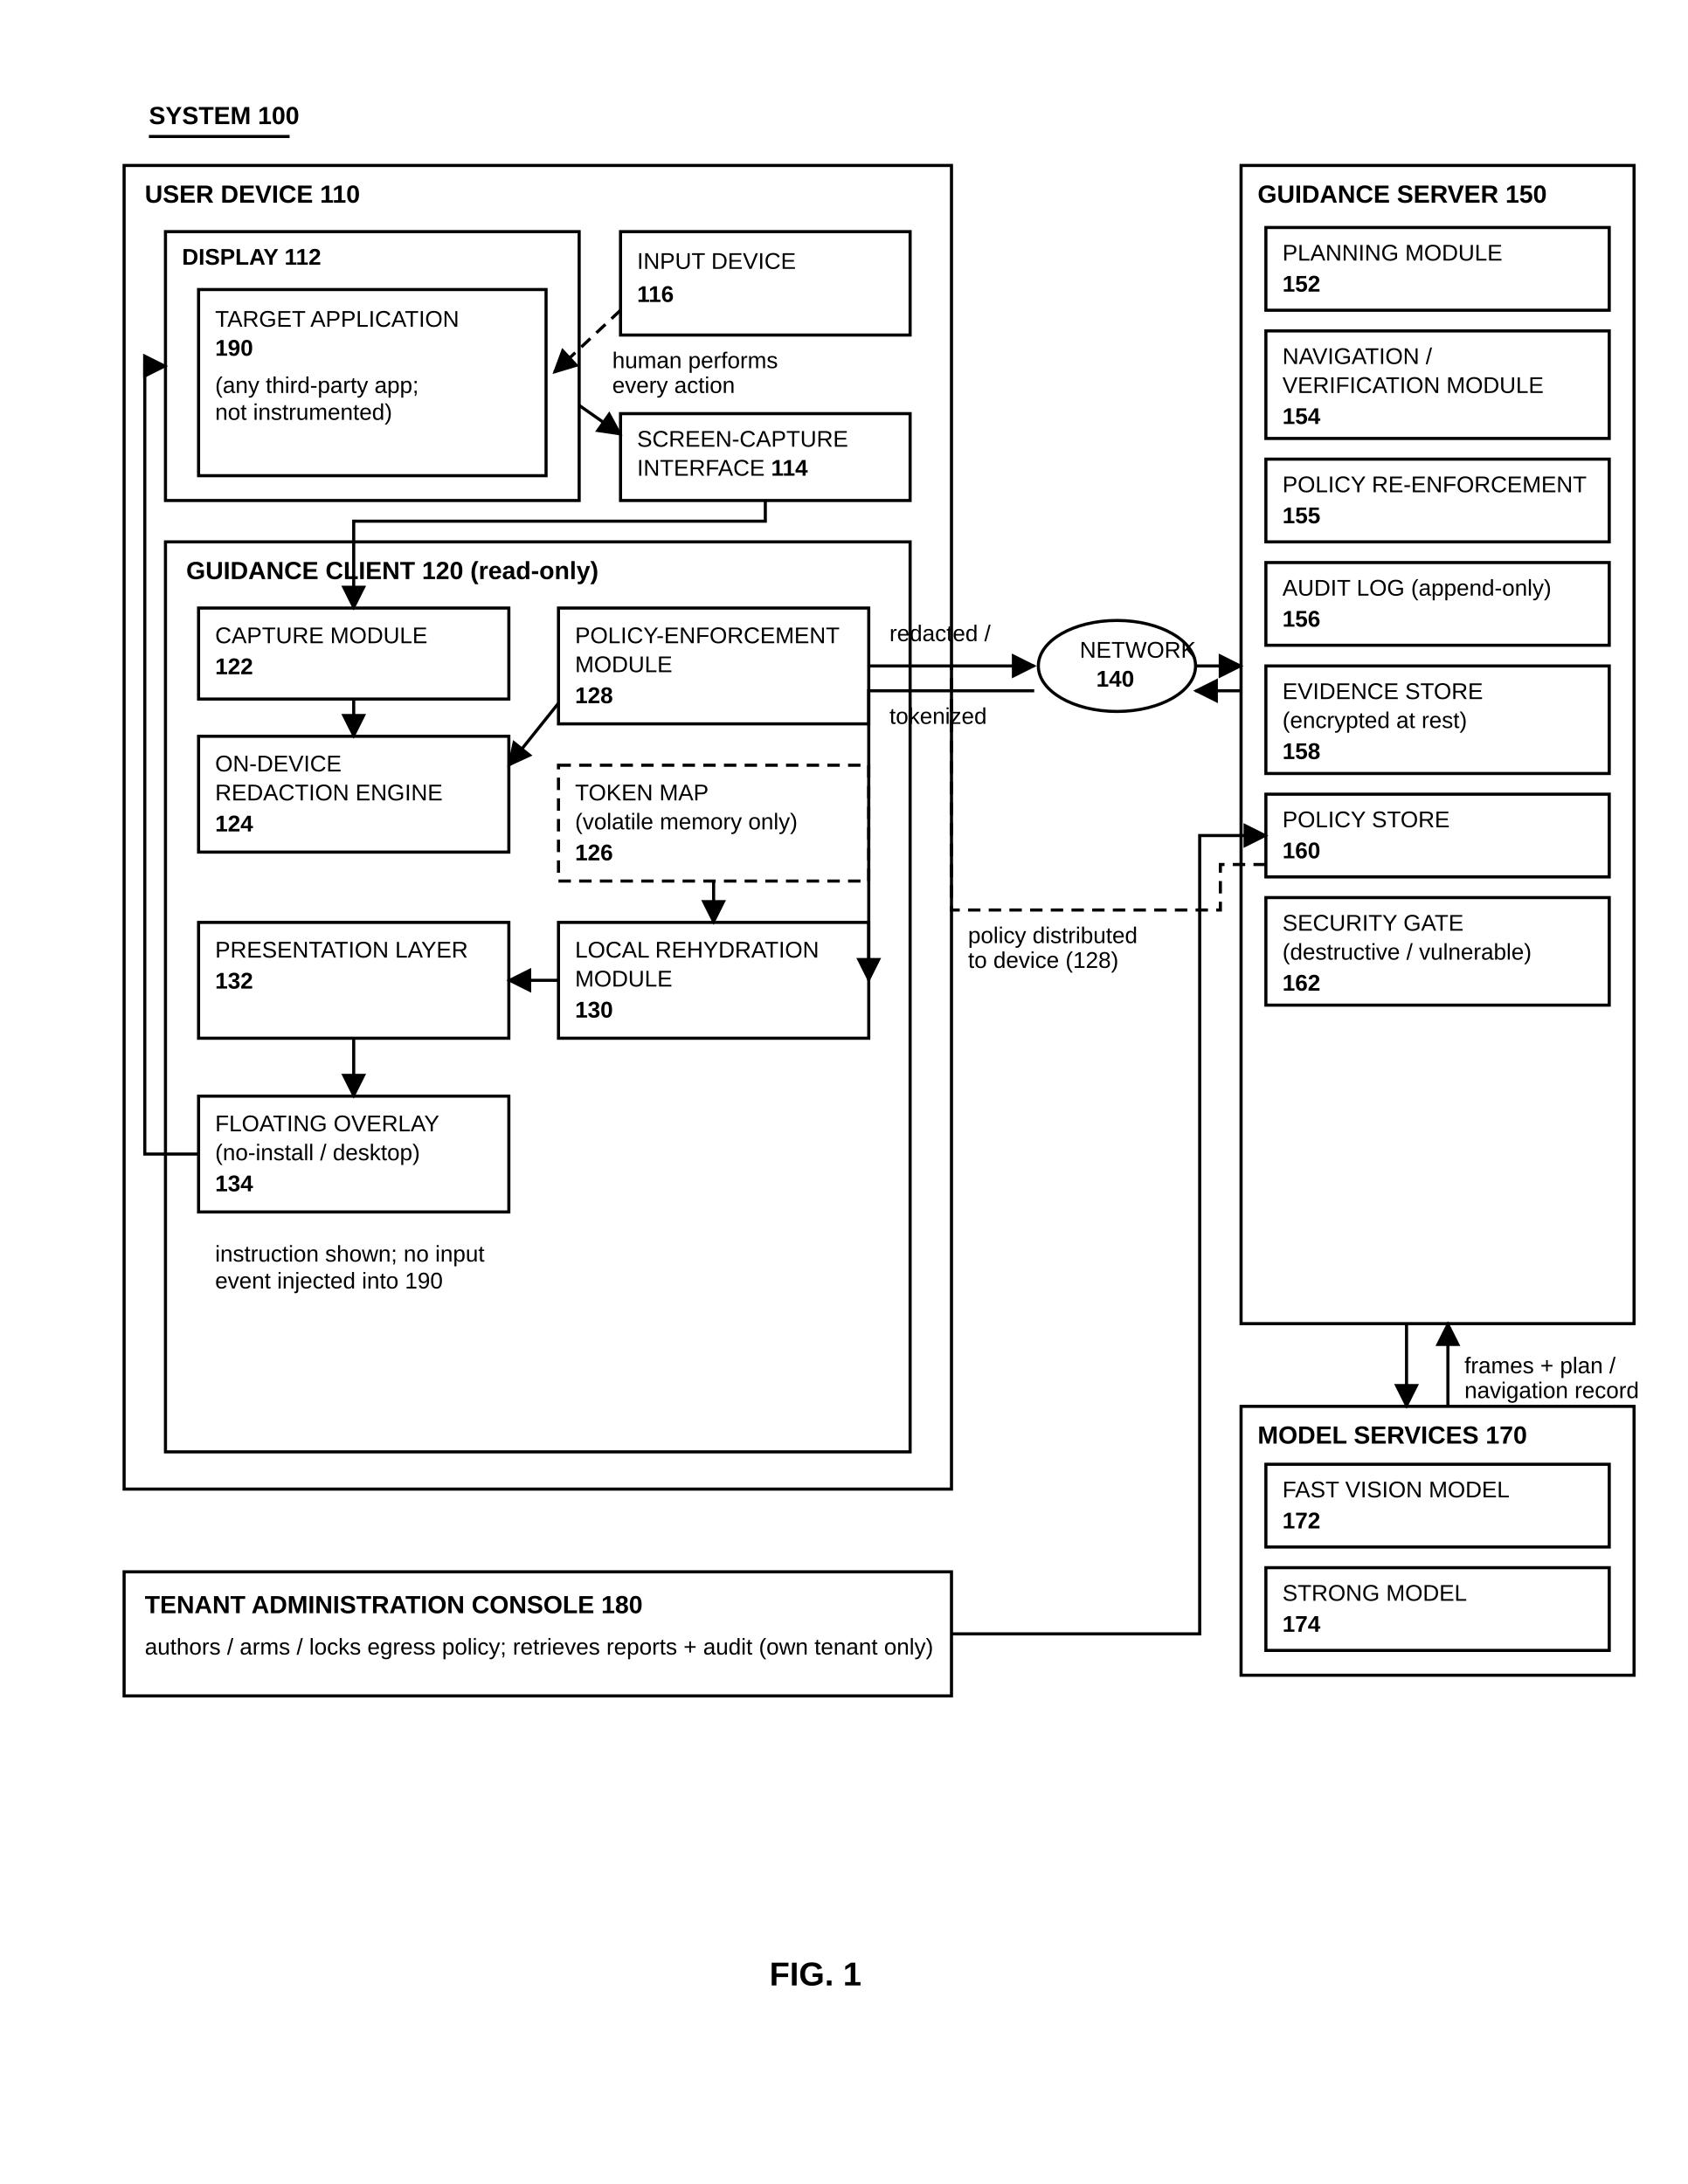
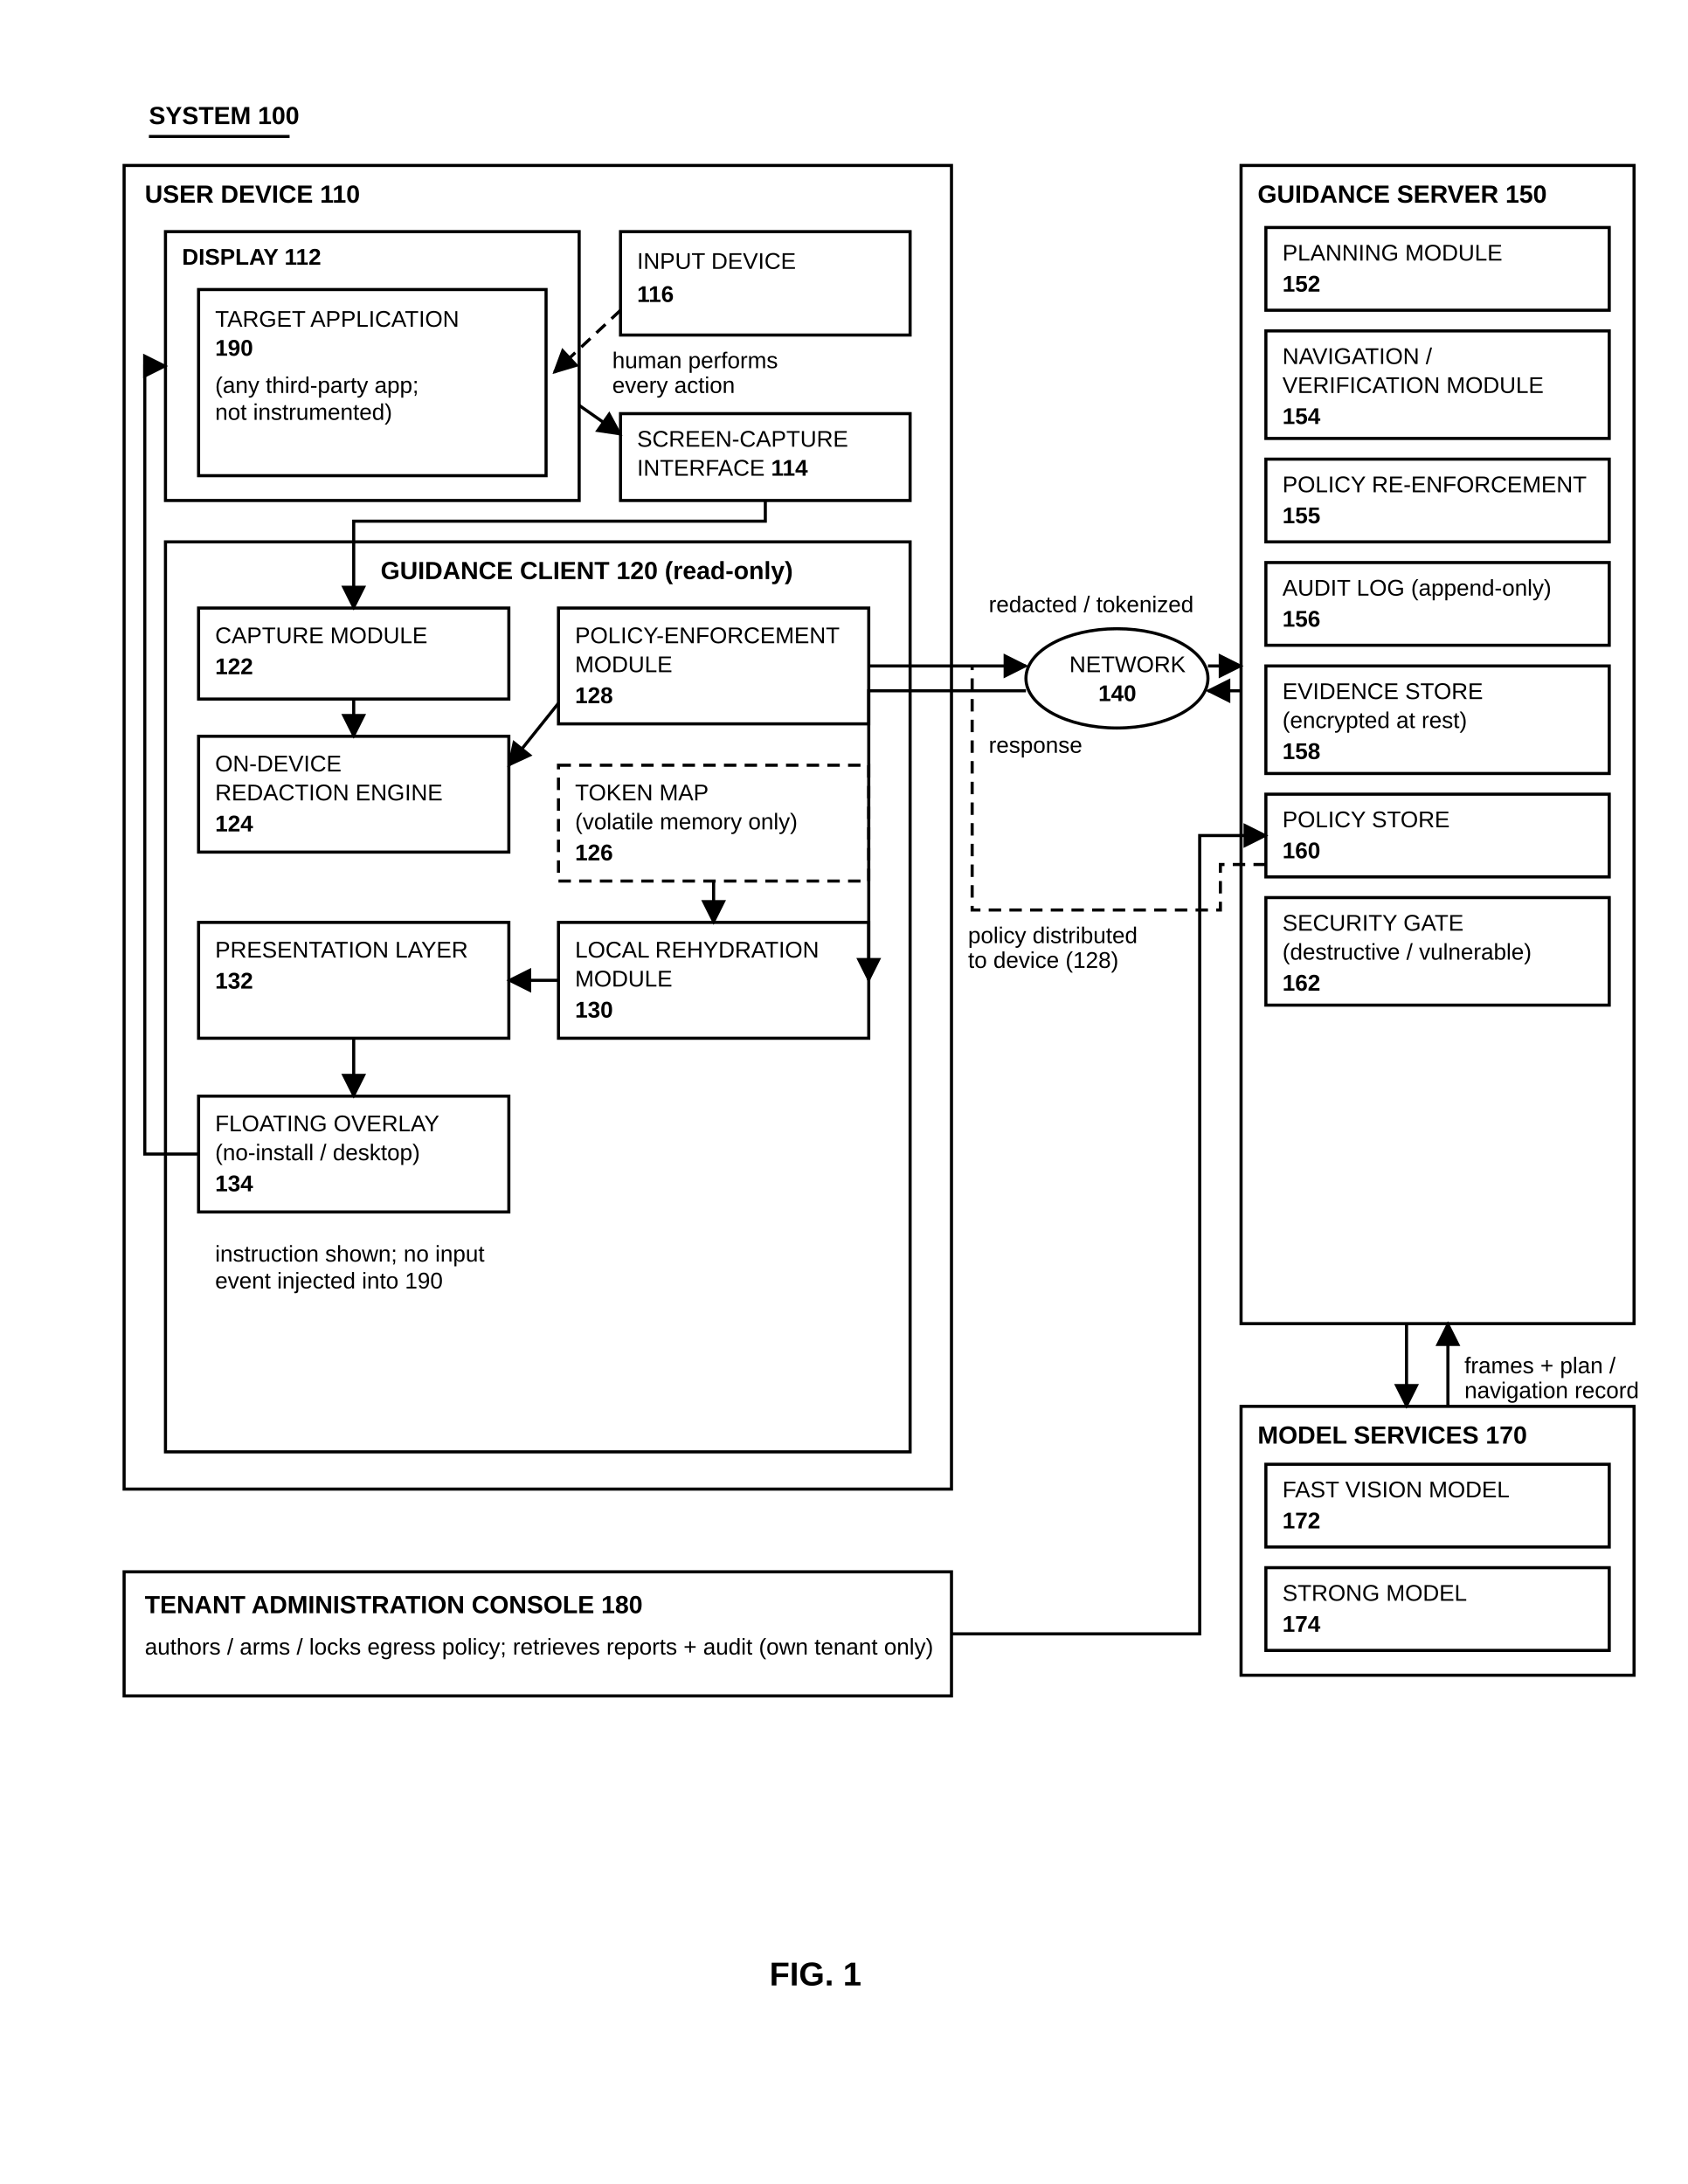
<svg xmlns="http://www.w3.org/2000/svg" width="8.5in" height="11in" viewBox="0 0 816 1056">
  <style>
    .b { fill: none; stroke: #000; stroke-width: 1.5; }
    .bd { fill: none; stroke: #000; stroke-width: 1.5; stroke-dasharray: 6 4; }
    .l { fill: none; stroke: #000; stroke-width: 1.5; }
    .ld { fill: none; stroke: #000; stroke-width: 1.5; stroke-dasharray: 6 4; }
    .t { font-family: Arial, Helvetica, sans-serif; font-size: 11px; fill: #000; }
    .n { font-family: Arial, Helvetica, sans-serif; font-size: 11px; font-weight: bold; fill: #000; }
    .h { font-family: Arial, Helvetica, sans-serif; font-size: 12px; font-weight: bold; fill: #000; }
    .f { font-family: Arial, Helvetica, sans-serif; font-size: 16px; font-weight: bold; fill: #000; }
  </style>
  <defs>
    <marker id="a" viewBox="0 0 10 10" refX="9" refY="5" markerWidth="8" markerHeight="8" orient="auto-start-reverse">
      <path d="M 0 0 L 10 5 L 0 10 z" fill="#000" />
    </marker>
  </defs>
  <text x="72" y="60" class="h">SYSTEM 100</text>
  <line x1="72" y1="66" x2="140" y2="66" class="l" />
  <rect x="60" y="80" width="400" height="640" class="b" />
  <text x="70" y="98" class="h">USER DEVICE 110</text>
  <rect x="80" y="112" width="200" height="130" class="b" />
  <text x="88" y="128" class="n">DISPLAY 112</text>
  <rect x="96" y="140" width="168" height="90" class="b" />
  <text x="104" y="158" class="t">TARGET APPLICATION</text>
  <text x="104" y="172" class="n">190</text>
  <text x="104" y="190" class="t">(any third-party app;</text>
  <text x="104" y="203" class="t">not instrumented)</text>
  <rect x="300" y="112" width="140" height="50" class="b" />
  <text x="308" y="130" class="t">INPUT DEVICE</text>
  <text x="308" y="146" class="n">116</text>
  <path d="M 300 150 L 268 180" class="ld" marker-end="url(#a)" />
  <text x="296" y="178" class="t">human performs</text>
  <text x="296" y="190" class="t">every action</text>
  <rect x="300" y="200" width="140" height="42" class="b" />
  <text x="308" y="216" class="t">SCREEN-CAPTURE</text>
  <text x="308" y="230" class="t">INTERFACE <tspan class="n">114</tspan>
  </text>
  <path d="M 280 196 L 300 210" class="l" marker-end="url(#a)" />
  <rect x="80" y="262" width="360" height="440" class="b" />
-   <text x="90" y="280" class="h">GUIDANCE CLIENT 120 (read-only)</text>
+   <text x="184" y="280" class="h">GUIDANCE CLIENT 120 (read-only)</text>
  <rect x="96" y="294" width="150" height="44" class="b" />
  <text x="104" y="311" class="t">CAPTURE MODULE</text>
  <text x="104" y="326" class="n">122</text>
  <path d="M 370 242 L 370 252 L 171 252 L 171 294" class="l" marker-end="url(#a)" />
  <rect x="96" y="356" width="150" height="56" class="b" />
  <text x="104" y="373" class="t">ON-DEVICE</text>
  <text x="104" y="387" class="t">REDACTION ENGINE</text>
  <text x="104" y="402" class="n">124</text>
  <path d="M 171 338 L 171 356" class="l" marker-end="url(#a)" />
  <rect x="270" y="294" width="150" height="56" class="b" />
  <text x="278" y="311" class="t">POLICY-ENFORCEMENT</text>
  <text x="278" y="325" class="t">MODULE</text>
  <text x="278" y="340" class="n">128</text>
  <path d="M 270 340 L 246 370" class="l" marker-end="url(#a)" />
  <rect x="270" y="370" width="150" height="56" class="bd" />
  <text x="278" y="387" class="t">TOKEN MAP</text>
  <text x="278" y="401" class="t">(volatile memory only)</text>
  <text x="278" y="416" class="n">126</text>
  <rect x="270" y="446" width="150" height="56" class="b" />
  <text x="278" y="463" class="t">LOCAL REHYDRATION</text>
  <text x="278" y="477" class="t">MODULE</text>
  <text x="278" y="492" class="n">130</text>
  <path d="M 345 426 L 345 446" class="l" marker-end="url(#a)" />
  <rect x="96" y="446" width="150" height="56" class="b" />
  <text x="104" y="463" class="t">PRESENTATION LAYER</text>
  <text x="104" y="478" class="n">132</text>
  <rect x="96" y="530" width="150" height="56" class="b" />
  <text x="104" y="547" class="t">FLOATING OVERLAY</text>
  <text x="104" y="561" class="t">(no-install / desktop)</text>
  <text x="104" y="576" class="n">134</text>
  <path d="M 171 502 L 171 530" class="l" marker-end="url(#a)" />
  <path d="M 270 474 L 246 474" class="l" marker-end="url(#a)" />
  <path d="M 96 558 L 70 558 L 70 177 L 80 177" class="l" marker-end="url(#a)" />
  <text x="104" y="610" class="t">instruction shown; no input</text>
  <text x="104" y="623" class="t">event injected into 190</text>
-   <path d="M 420 322 L 500 322" class="l" marker-end="url(#a)" />
-   <text x="430" y="310" class="t">redacted /</text>
-   <text x="430" y="350" class="t">tokenized</text>
-   <ellipse cx="540" cy="322" rx="38" ry="22" class="b" />
-   <text x="522" y="318" class="t">NETWORK</text>
-   <text x="530" y="332" class="n">140</text>
-   <path d="M 578 322 L 600 322" class="l" marker-end="url(#a)" />
-   <path d="M 600 334 L 578 334" class="l" marker-end="url(#a)" />
-   <path d="M 500 334 L 420 334 L 420 474" class="l" marker-end="url(#a)" />
+   <path d="M 420 322 L 496 322" class="l" marker-end="url(#a)" />
+   <text x="478" y="296" class="t">redacted / tokenized</text>
+   <text x="478" y="364" class="t">response</text>
+   <ellipse cx="540" cy="328" rx="44" ry="24" class="b" />
+   <text x="517" y="325" class="t">NETWORK</text>
+   <text x="531" y="339" class="n">140</text>
+   <path d="M 584 322 L 600 322" class="l" marker-end="url(#a)" />
+   <path d="M 600 334 L 584 334" class="l" marker-end="url(#a)" />
+   <path d="M 496 334 L 420 334 L 420 474" class="l" marker-end="url(#a)" />
  <rect x="600" y="80" width="190" height="560" class="b" />
  <text x="608" y="98" class="h">GUIDANCE SERVER 150</text>
  <rect x="612" y="110" width="166" height="40" class="b" />
  <text x="620" y="126" class="t">PLANNING MODULE</text>
  <text x="620" y="141" class="n">152</text>
  <rect x="612" y="160" width="166" height="52" class="b" />
  <text x="620" y="176" class="t">NAVIGATION /</text>
  <text x="620" y="190" class="t">VERIFICATION MODULE</text>
  <text x="620" y="205" class="n">154</text>
  <rect x="612" y="222" width="166" height="40" class="b" />
  <text x="620" y="238" class="t">POLICY RE-ENFORCEMENT</text>
  <text x="620" y="253" class="n">155</text>
  <rect x="612" y="272" width="166" height="40" class="b" />
  <text x="620" y="288" class="t">AUDIT LOG (append-only)</text>
  <text x="620" y="303" class="n">156</text>
  <rect x="612" y="322" width="166" height="52" class="b" />
  <text x="620" y="338" class="t">EVIDENCE STORE</text>
  <text x="620" y="352" class="t">(encrypted at rest)</text>
  <text x="620" y="367" class="n">158</text>
  <rect x="612" y="384" width="166" height="40" class="b" />
  <text x="620" y="400" class="t">POLICY STORE</text>
  <text x="620" y="415" class="n">160</text>
  <rect x="612" y="434" width="166" height="52" class="b" />
  <text x="620" y="450" class="t">SECURITY GATE</text>
  <text x="620" y="464" class="t">(destructive / vulnerable)</text>
  <text x="620" y="479" class="n">162</text>
  <rect x="600" y="680" width="190" height="130" class="b" />
  <text x="608" y="698" class="h">MODEL SERVICES 170</text>
  <rect x="612" y="708" width="166" height="40" class="b" />
  <text x="620" y="724" class="t">FAST VISION MODEL</text>
  <text x="620" y="739" class="n">172</text>
  <rect x="612" y="758" width="166" height="40" class="b" />
  <text x="620" y="774" class="t">STRONG MODEL</text>
  <text x="620" y="789" class="n">174</text>
  <path d="M 680 640 L 680 680" class="l" marker-end="url(#a)" />
  <path d="M 700 680 L 700 640" class="l" marker-end="url(#a)" />
  <text x="708" y="664" class="t">frames + plan /</text>
  <text x="708" y="676" class="t">navigation record</text>
  <rect x="60" y="760" width="400" height="60" class="b" />
  <text x="70" y="780" class="h">TENANT ADMINISTRATION CONSOLE 180</text>
  <text x="70" y="800" class="t">authors / arms / locks egress policy; retrieves reports + audit (own tenant only)</text>
  <path d="M 460 790 L 580 790 L 580 404 L 612 404" class="l" marker-end="url(#a)" />
-   <path d="M 612 418 L 590 418 L 590 440 L 460 440 L 460 322" class="ld" />
+   <path d="M 612 418 L 590 418 L 590 440 L 470 440 L 470 322" class="ld" />
  <text x="468" y="456" class="t">policy distributed</text>
  <text x="468" y="468" class="t">to device (128)</text>
  <text x="372" y="960" class="f">FIG. 1</text>
</svg>
